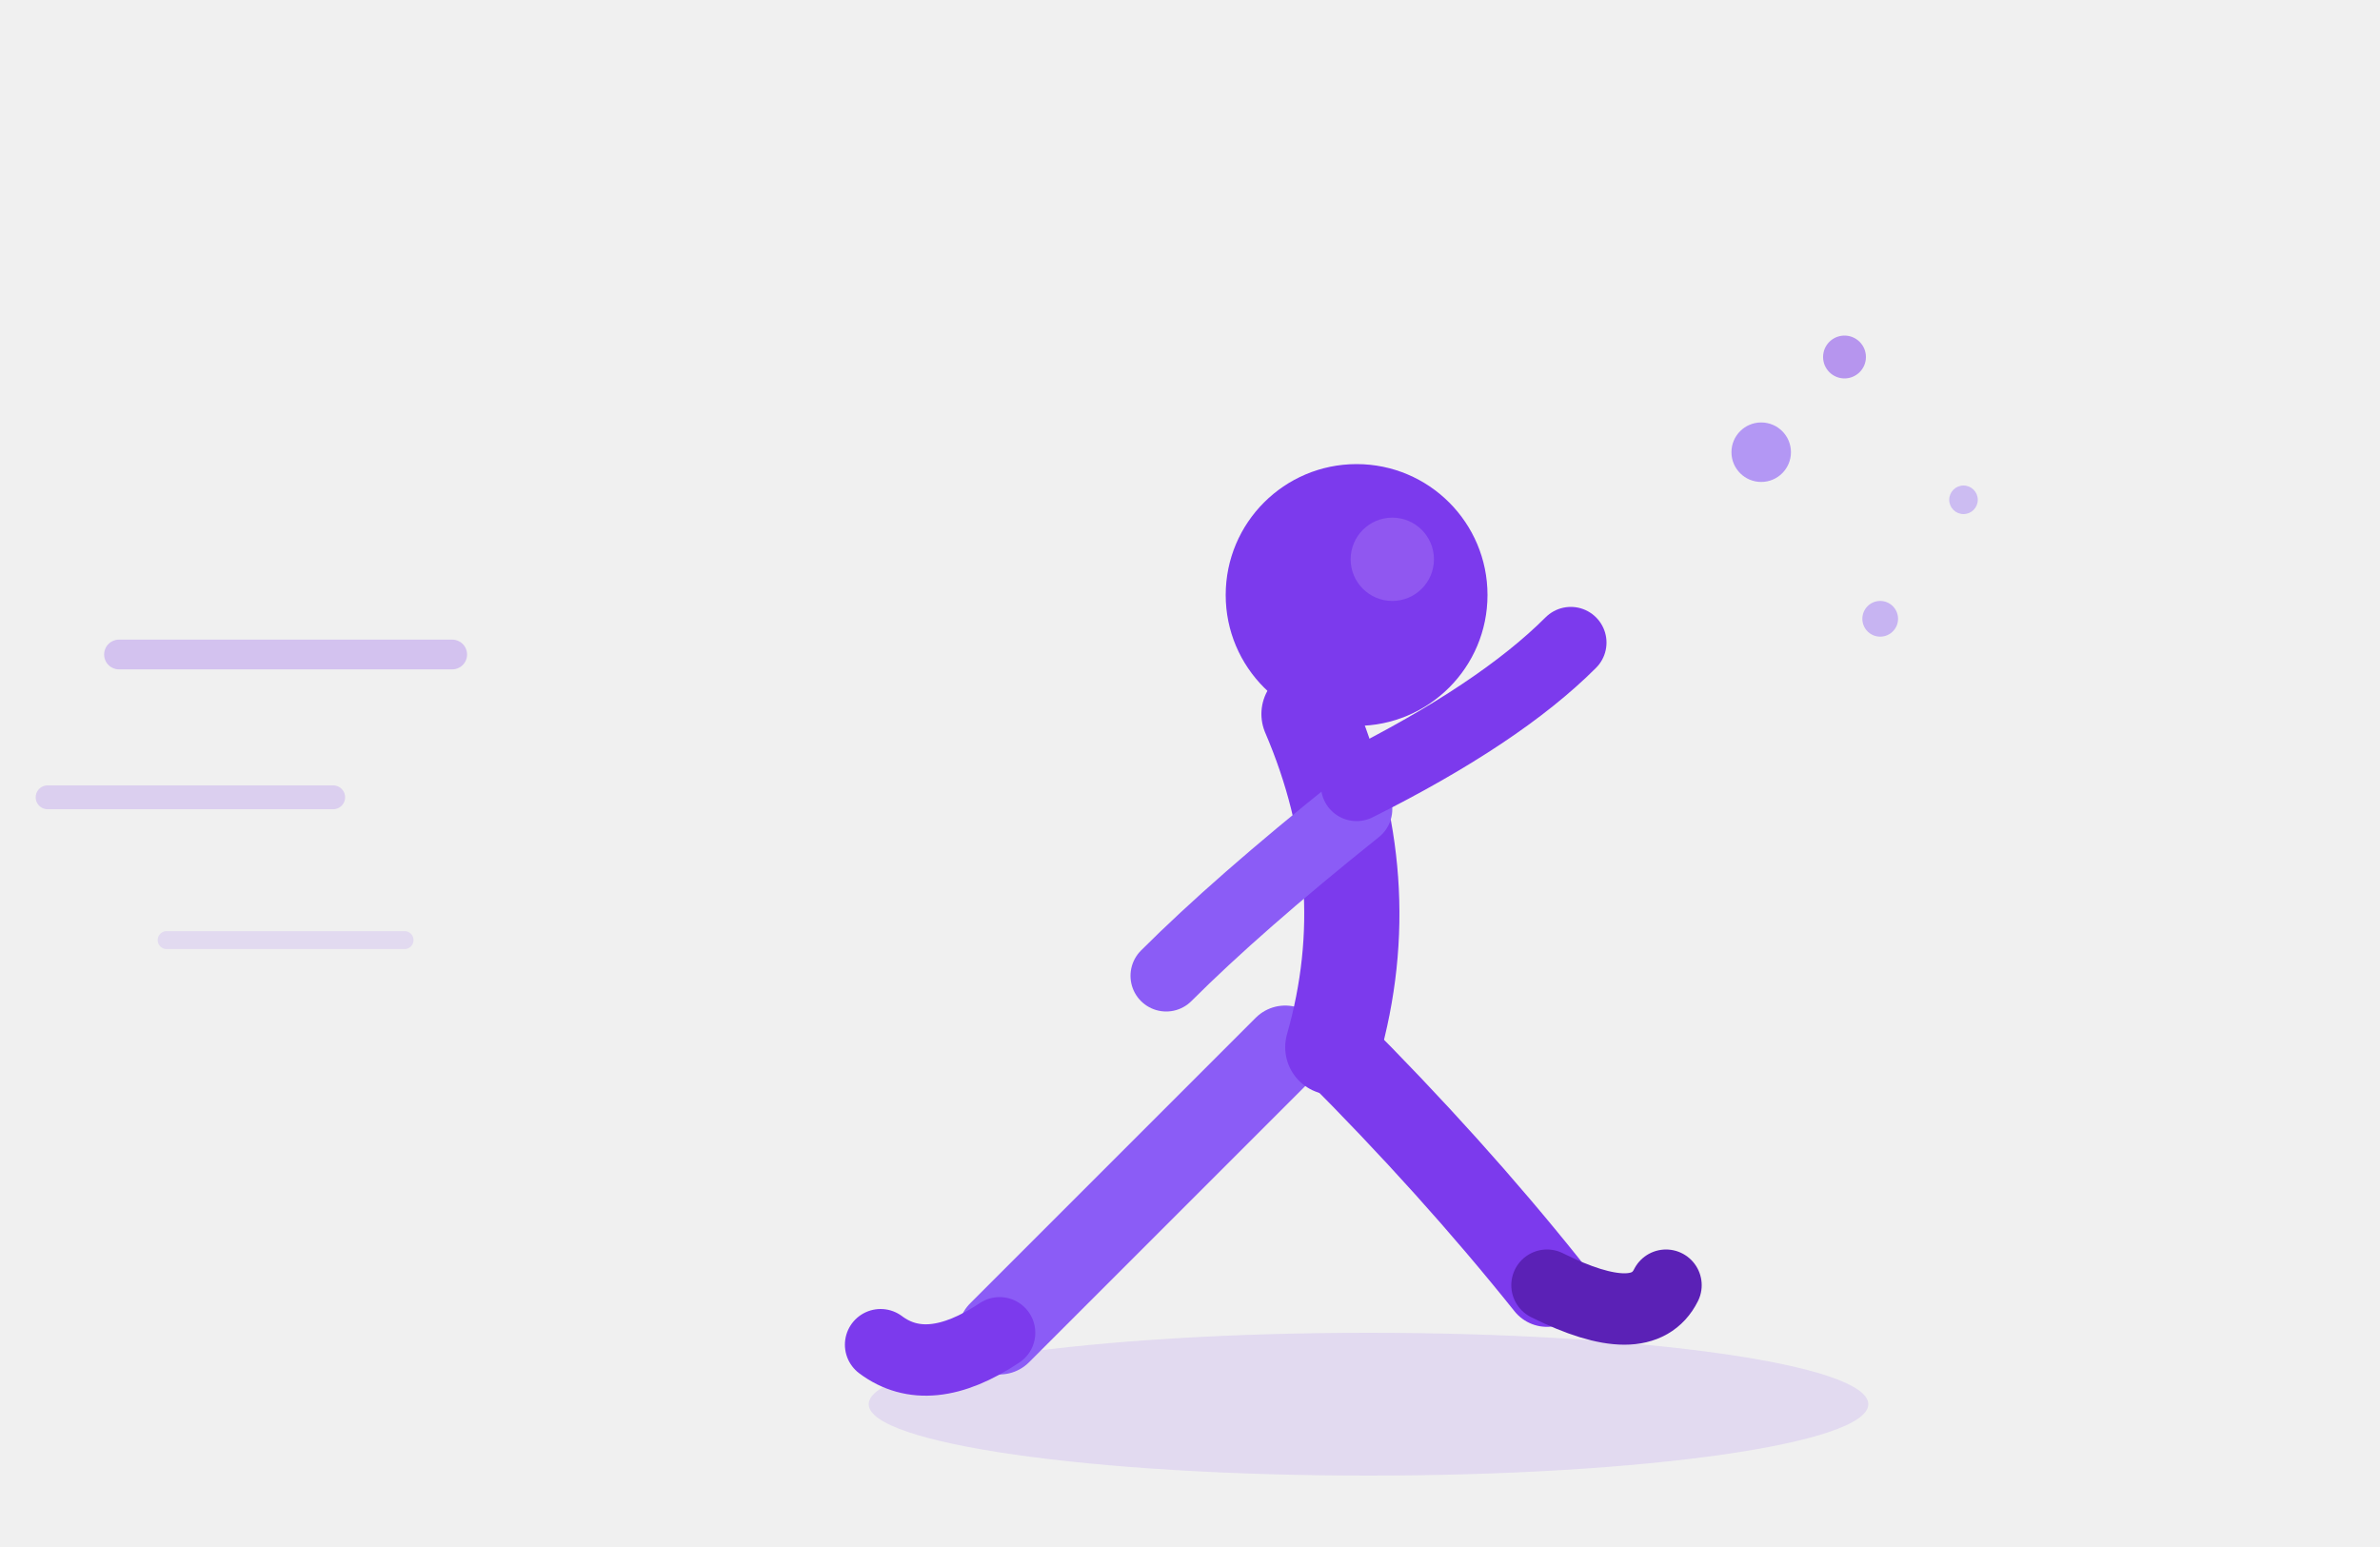
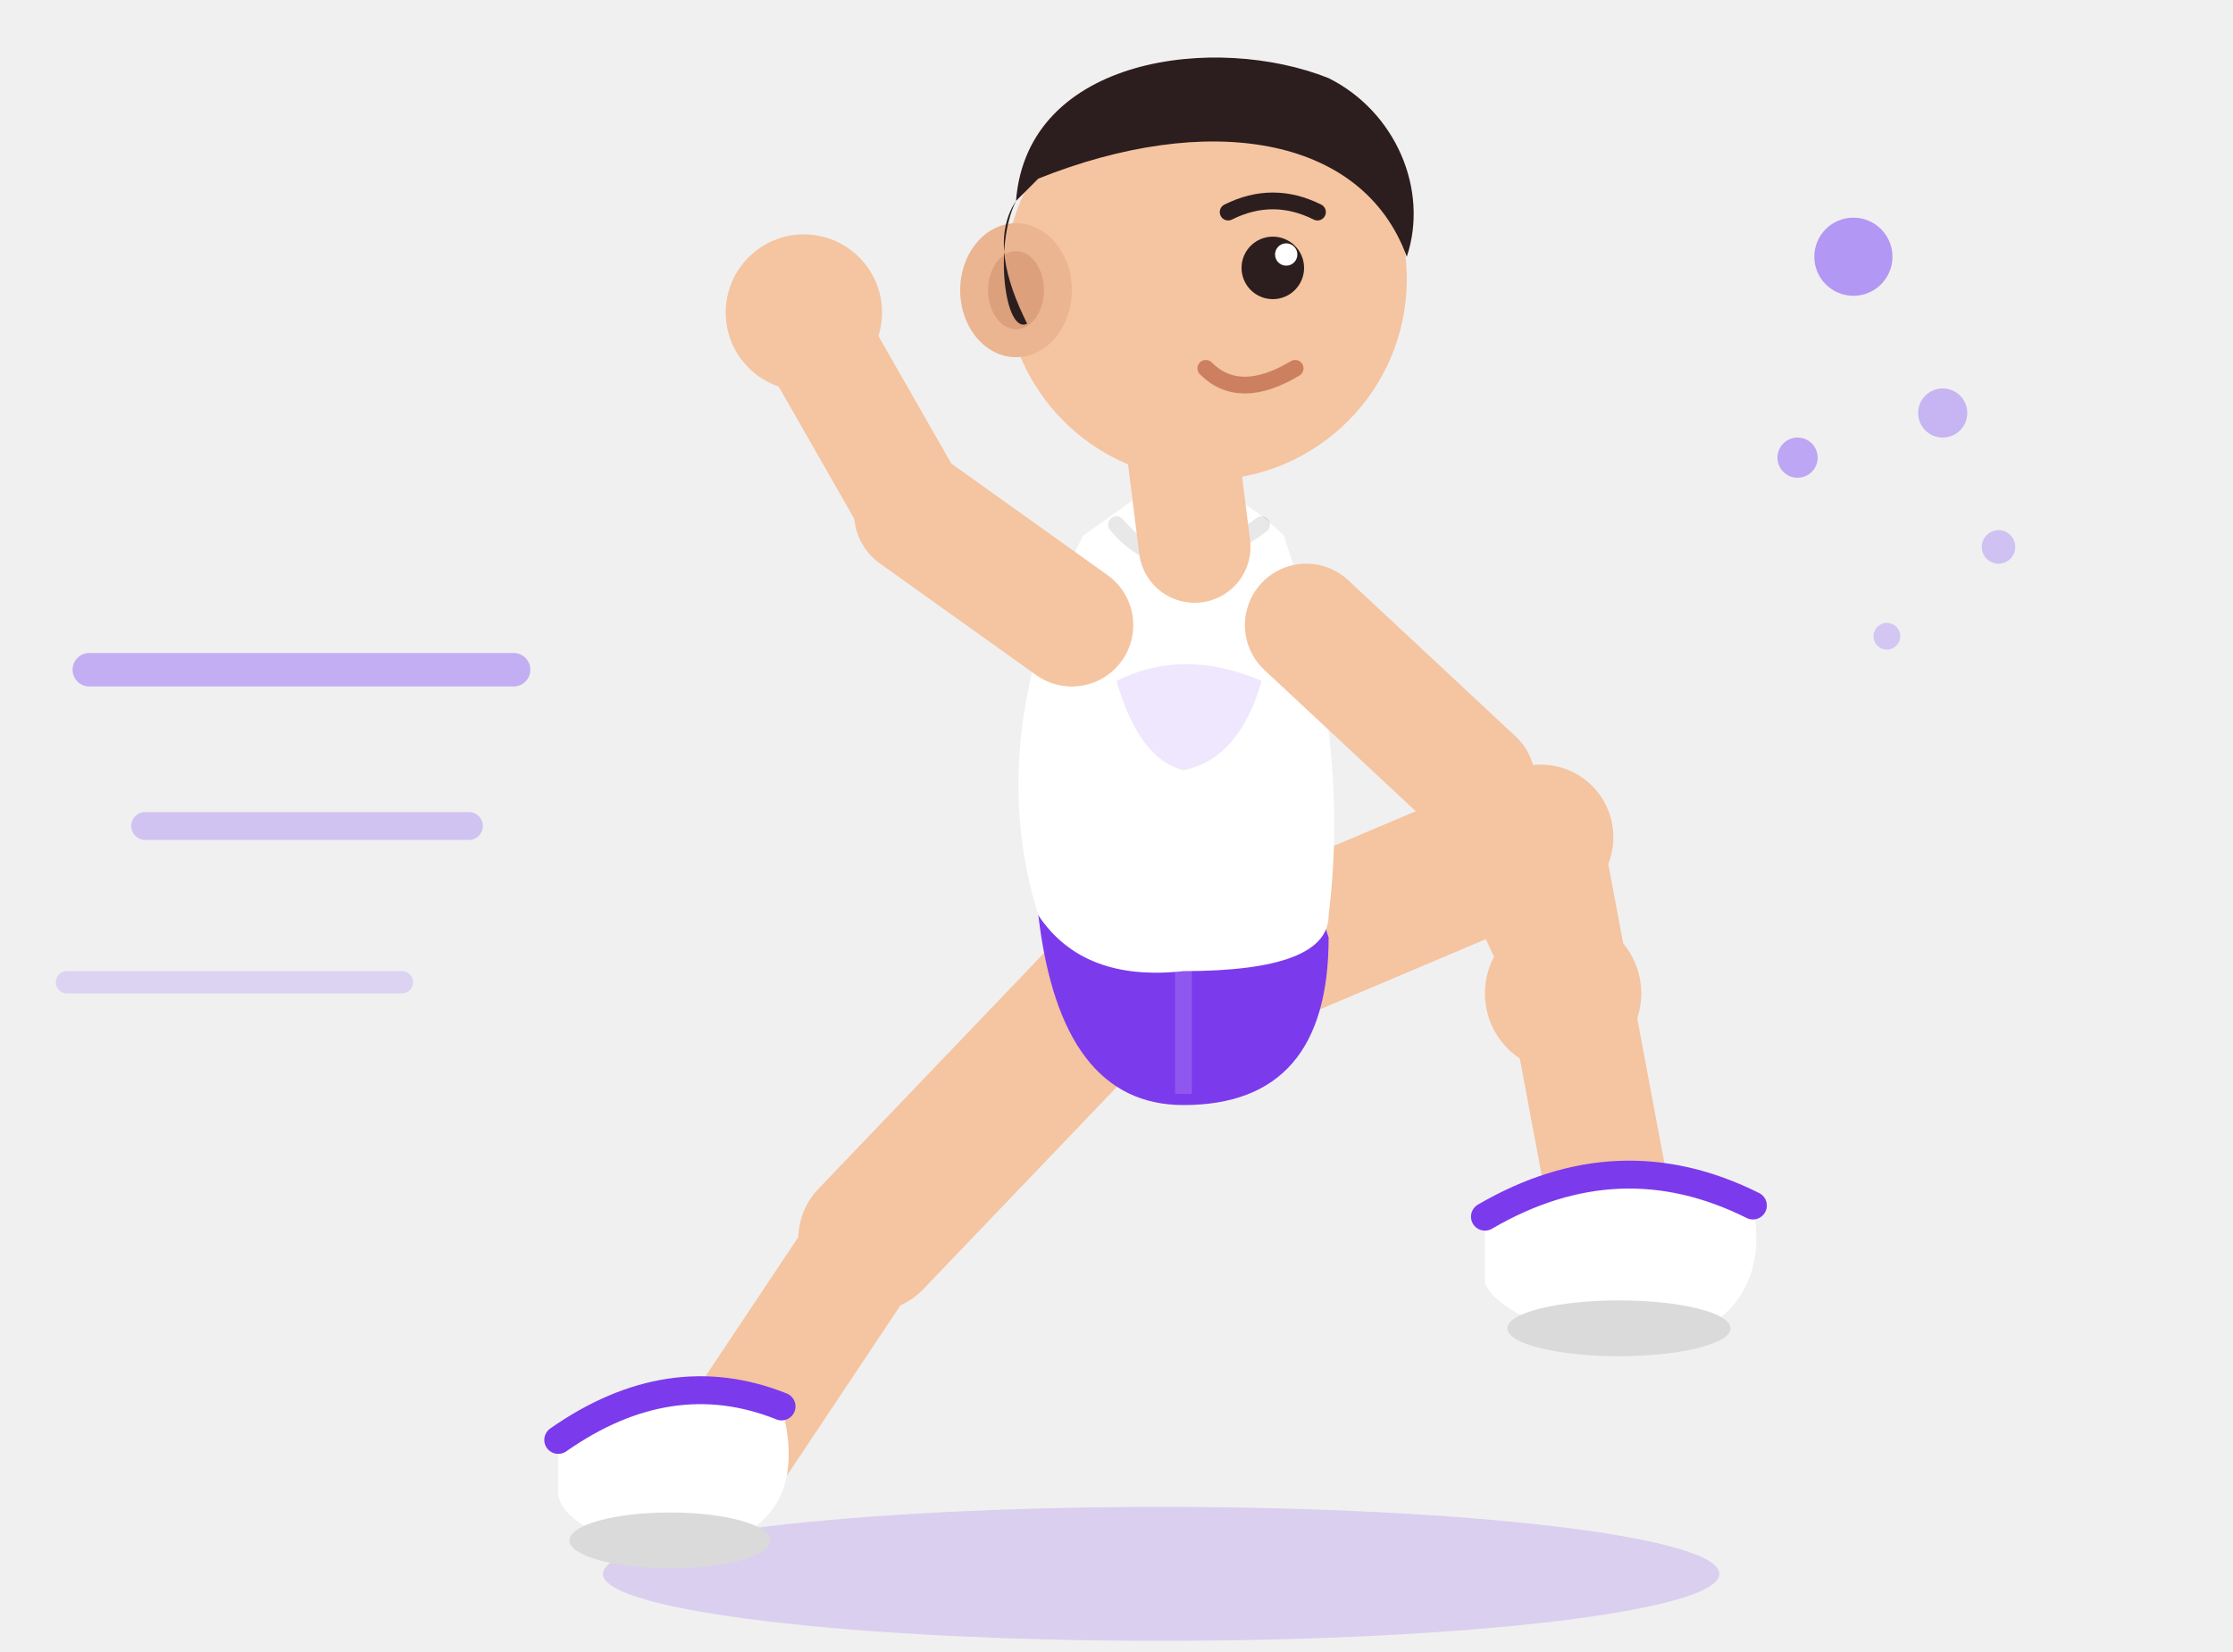
- <svg xmlns="http://www.w3.org/2000/svg" viewBox="0 0 200 130" fill="none">
-   <line x1="10" y1="55" x2="38" y2="55" stroke="rgba(124,58,237,0.25)" stroke-width="2.5" stroke-linecap="round" />
-   <line x1="4" y1="67" x2="28" y2="67" stroke="rgba(124,58,237,0.18)" stroke-width="2" stroke-linecap="round" />
-   <line x1="14" y1="79" x2="34" y2="79" stroke="rgba(124,58,237,0.12)" stroke-width="1.5" stroke-linecap="round" />
-   <ellipse cx="115" cy="118" rx="42" ry="6" fill="rgba(124,58,237,0.12)" />
-   <path d="M108 88 Q96 100 84 112" stroke="#8B5CF6" stroke-width="7" stroke-linecap="round" stroke-linejoin="round" />
-   <path d="M84 112 Q78 116 74 113" stroke="#7C3AED" stroke-width="6" stroke-linecap="round" />
-   <path d="M110 60 Q116 74 112 88" stroke="#7C3AED" stroke-width="8" stroke-linecap="round" />
-   <path d="M112 88 Q122 98 130 108" stroke="#7C3AED" stroke-width="7" stroke-linecap="round" stroke-linejoin="round" />
-   <path d="M130 108 Q138 112 140 108" stroke="#5B21B6" stroke-width="6" stroke-linecap="round" />
-   <path d="M114 68 Q104 76 98 82" stroke="#8B5CF6" stroke-width="6" stroke-linecap="round" />
-   <path d="M114 66 Q126 60 132 54" stroke="#7C3AED" stroke-width="6" stroke-linecap="round" />
-   <circle cx="114" cy="50" r="11" fill="#7C3AED" />
-   <circle cx="117" cy="47" r="3.5" fill="rgba(255,255,255,0.15)" />
-   <circle cx="148" cy="38" r="2.5" fill="rgba(139,92,246,0.6)" />
-   <circle cx="158" cy="52" r="1.5" fill="rgba(139,92,246,0.4)" />
-   <circle cx="155" cy="30" r="1.8" fill="rgba(124,58,237,0.5)" />
-   <circle cx="165" cy="42" r="1.2" fill="rgba(139,92,246,0.35)" />
+ <svg xmlns="http://www.w3.org/2000/svg" viewBox="0 0 200 148" fill="none">
+   <ellipse cx="104" cy="141" rx="50" ry="6" fill="rgba(124,58,237,0.18)" />
+   <line x1="8" y1="60" x2="46" y2="60" stroke="#8B5CF6" stroke-width="3" stroke-linecap="round" opacity="0.45" />
+   <line x1="13" y1="74" x2="42" y2="74" stroke="#8B5CF6" stroke-width="2.5" stroke-linecap="round" opacity="0.30" />
+   <line x1="6" y1="88" x2="36" y2="88" stroke="#8B5CF6" stroke-width="2" stroke-linecap="round" opacity="0.20" />
+   <line x1="100" y1="88" x2="78" y2="111" stroke="#F5C4A0" stroke-width="13" stroke-linecap="round" />
+   <line x1="78" y1="111" x2="66" y2="129" stroke="#F5C4A0" stroke-width="11" stroke-linecap="round" />
+   <path d="M50 129 Q60 121 70 126 Q73 137 62 139 Q51 138 50 134 Z" fill="white" />
+   <path d="M50 129 Q60 122 70 126" stroke="#7C3AED" stroke-width="2.5" stroke-linecap="round" />
+   <ellipse cx="60" cy="138" rx="9" ry="2.5" fill="#DADADA" />
+   <line x1="112" y1="86" x2="138" y2="75" stroke="#F5C4A0" stroke-width="13" stroke-linecap="round" />
+   <line x1="138" y1="75" x2="144" y2="107" stroke="#F5C4A0" stroke-width="11" stroke-linecap="round" />
+   <path d="M133 109 Q145 102 157 108 Q159 118 148 121 Q135 119 133 115 Z" fill="white" />
+   <path d="M133 109 Q145 102 157 108" stroke="#7C3AED" stroke-width="2.5" stroke-linecap="round" />
+   <ellipse cx="145" cy="119" rx="10" ry="2.5" fill="#DADADA" />
+   <path d="M93 82 Q95 99 106 99 Q119 99 119 84 Q116 74 104 73 Q93 75 93 82 Z" fill="#7C3AED" />
+   <line x1="106" y1="74" x2="106" y2="98" stroke="rgba(255,255,255,0.15)" stroke-width="1.5" />
+   <path d="M97 48 Q88 66 93 82 Q97 88 106 87 Q119 87 119 82 Q121 66 115 48 Q110 43 104 43 Z" fill="white" />
+   <path d="M100 47 Q105 53 113 47" stroke="rgba(0,0,0,0.09)" stroke-width="1.5" stroke-linecap="round" />
+   <path d="M100 61 Q106 58 113 61 Q111 68 106 69 Q102 68 100 61 Z" fill="rgba(124,58,237,0.12)" />
+   <line x1="117" y1="56" x2="132" y2="70" stroke="#F5C4A0" stroke-width="11" stroke-linecap="round" />
+   <line x1="132" y1="70" x2="139" y2="85" stroke="#F5C4A0" stroke-width="10" stroke-linecap="round" />
+   <circle cx="140" cy="89" r="7" fill="#F5C4A0" />
+   <line x1="96" y1="56" x2="82" y2="46" stroke="#F5C4A0" stroke-width="11" stroke-linecap="round" />
+   <line x1="82" y1="46" x2="74" y2="32" stroke="#F5C4A0" stroke-width="10" stroke-linecap="round" />
+   <circle cx="72" cy="28" r="7" fill="#F5C4A0" />
+   <line x1="106" y1="41" x2="107" y2="49" stroke="#F5C4A0" stroke-width="10" stroke-linecap="round" />
+   <circle cx="108" cy="25" r="18" fill="#F5C4A0" />
+   <ellipse cx="91" cy="26" rx="5" ry="6" fill="#EBB592" />
+   <ellipse cx="91" cy="26" rx="2.5" ry="3.5" fill="#DCA07C" />
+   <path d="M91 18 C92 5 109 3 119 7 C125 10 128 17 126 23 C122 12 108 10 93 16 Z" fill="#2C1E1E" />
+   <path d="M91 18 C89 22 90 30 92 29 C90 25 89 21 91 18 Z" fill="#2C1E1E" />
+   <circle cx="114" cy="24" r="2.8" fill="#2C1E1E" />
+   <circle cx="115.2" cy="22.8" r="1" fill="white" />
+   <path d="M110 19 Q114 17 118 19" stroke="#2C1E1E" stroke-width="1.5" stroke-linecap="round" />
+   <path d="M108 33 Q111 36 116 33" stroke="#CC8060" stroke-width="1.5" stroke-linecap="round" />
+   <circle cx="166" cy="23" r="3.5" fill="rgba(139,92,246,0.60)" />
+   <circle cx="174" cy="37" r="2.2" fill="rgba(139,92,246,0.40)" />
+   <circle cx="161" cy="41" r="1.8" fill="rgba(139,92,246,0.50)" />
+   <circle cx="179" cy="49" r="1.5" fill="rgba(139,92,246,0.32)" />
+   <circle cx="169" cy="57" r="1.2" fill="rgba(139,92,246,0.28)" />
</svg>
